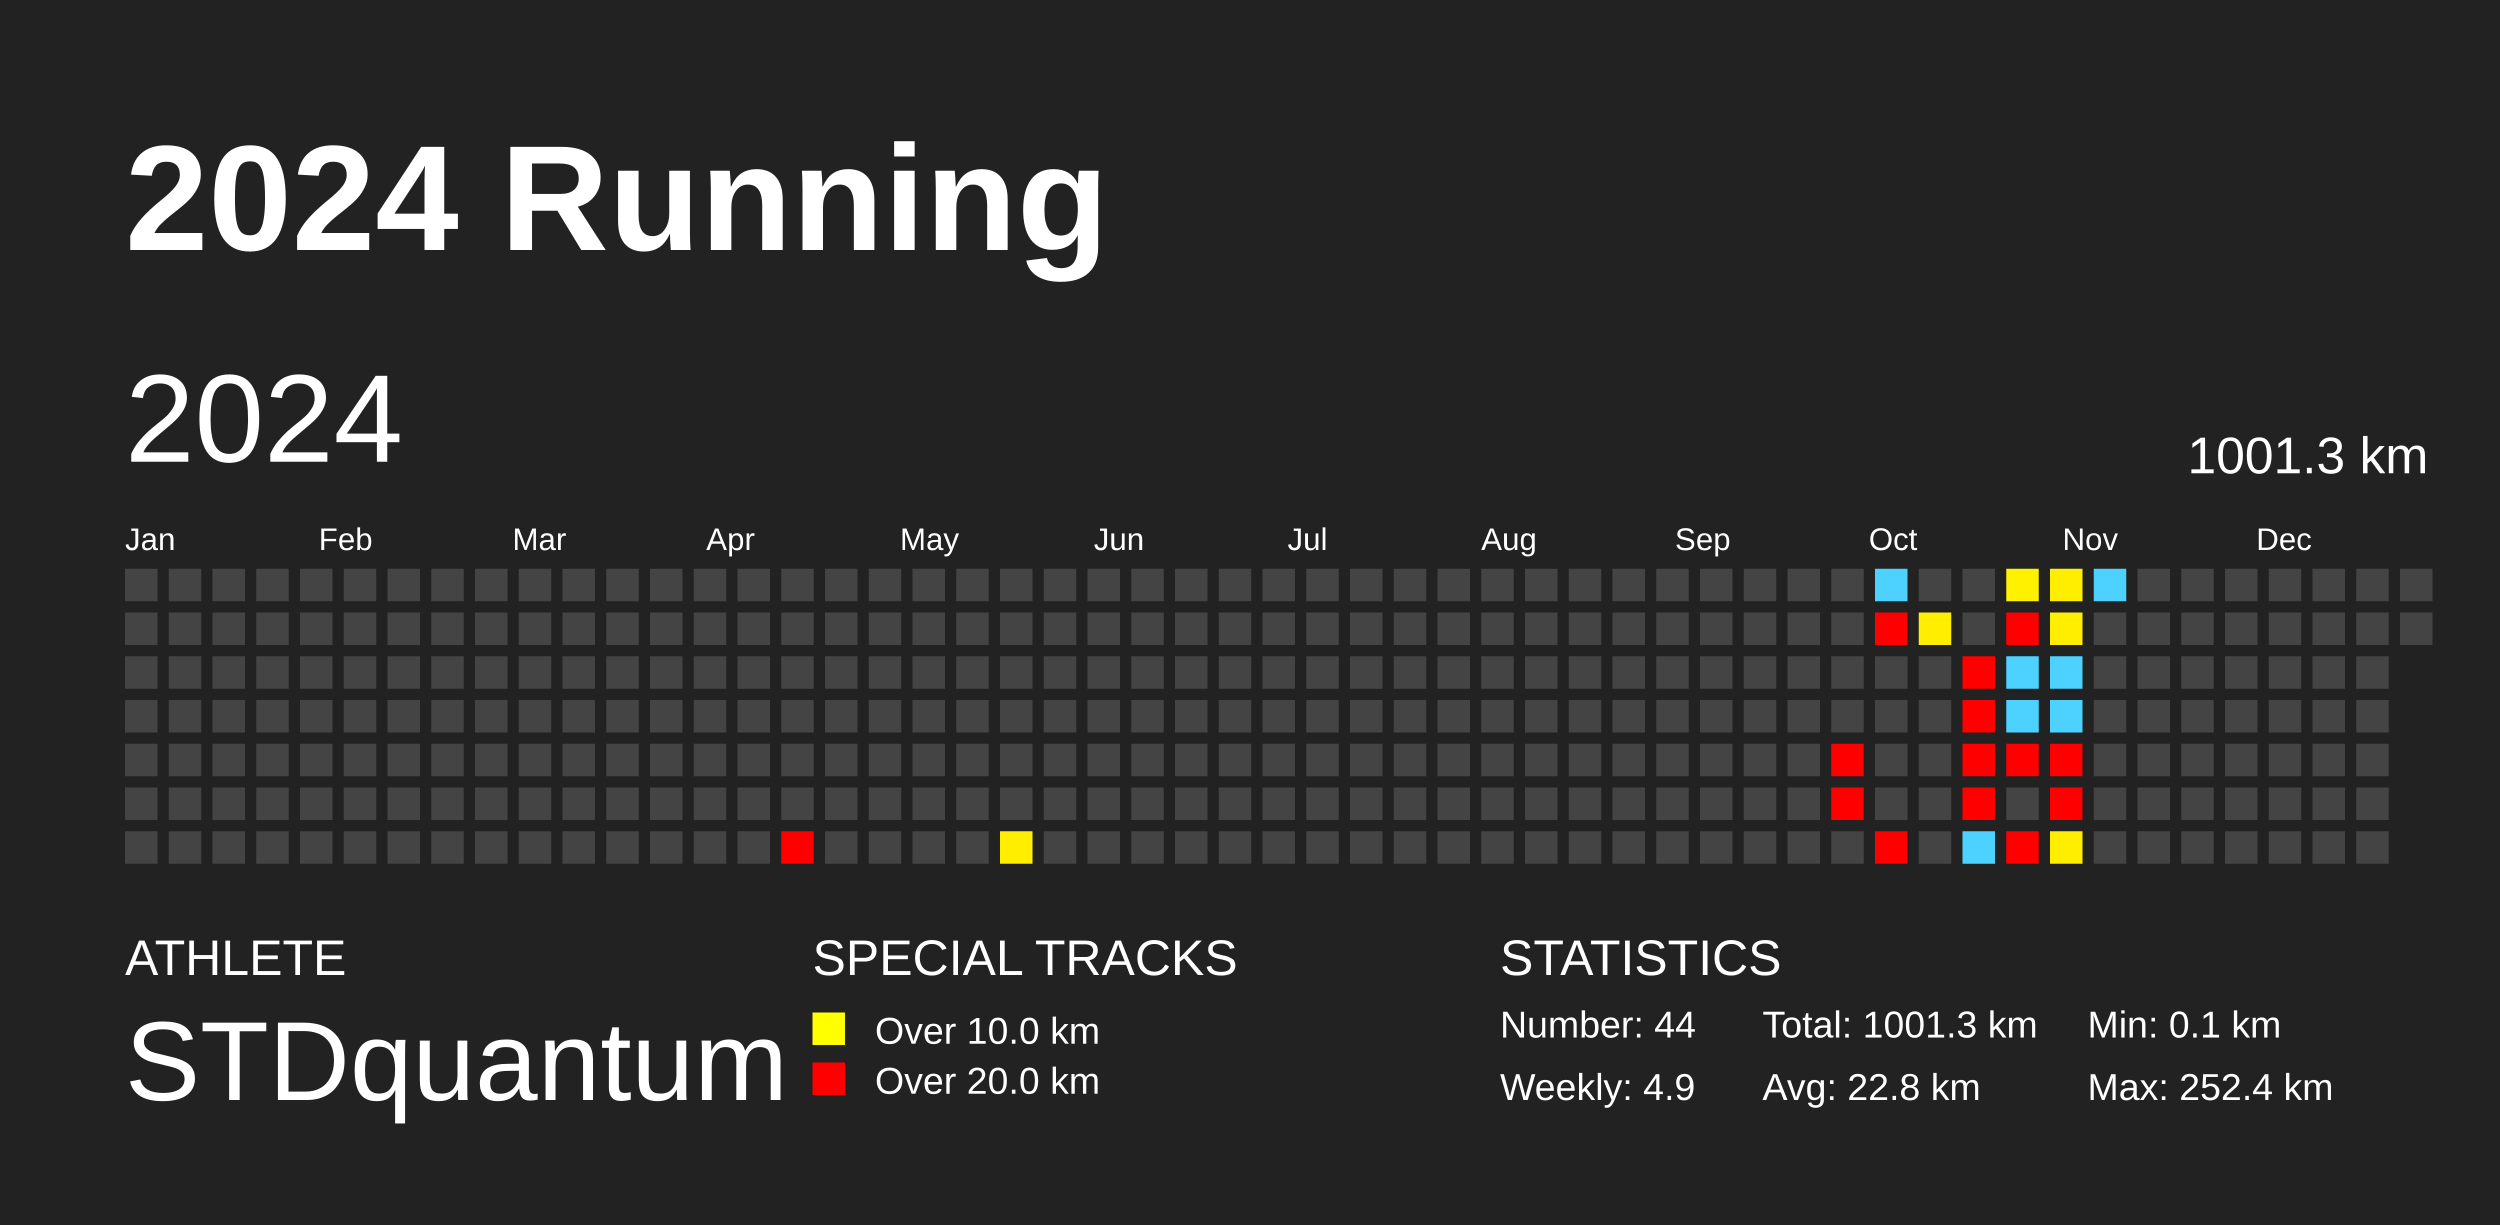
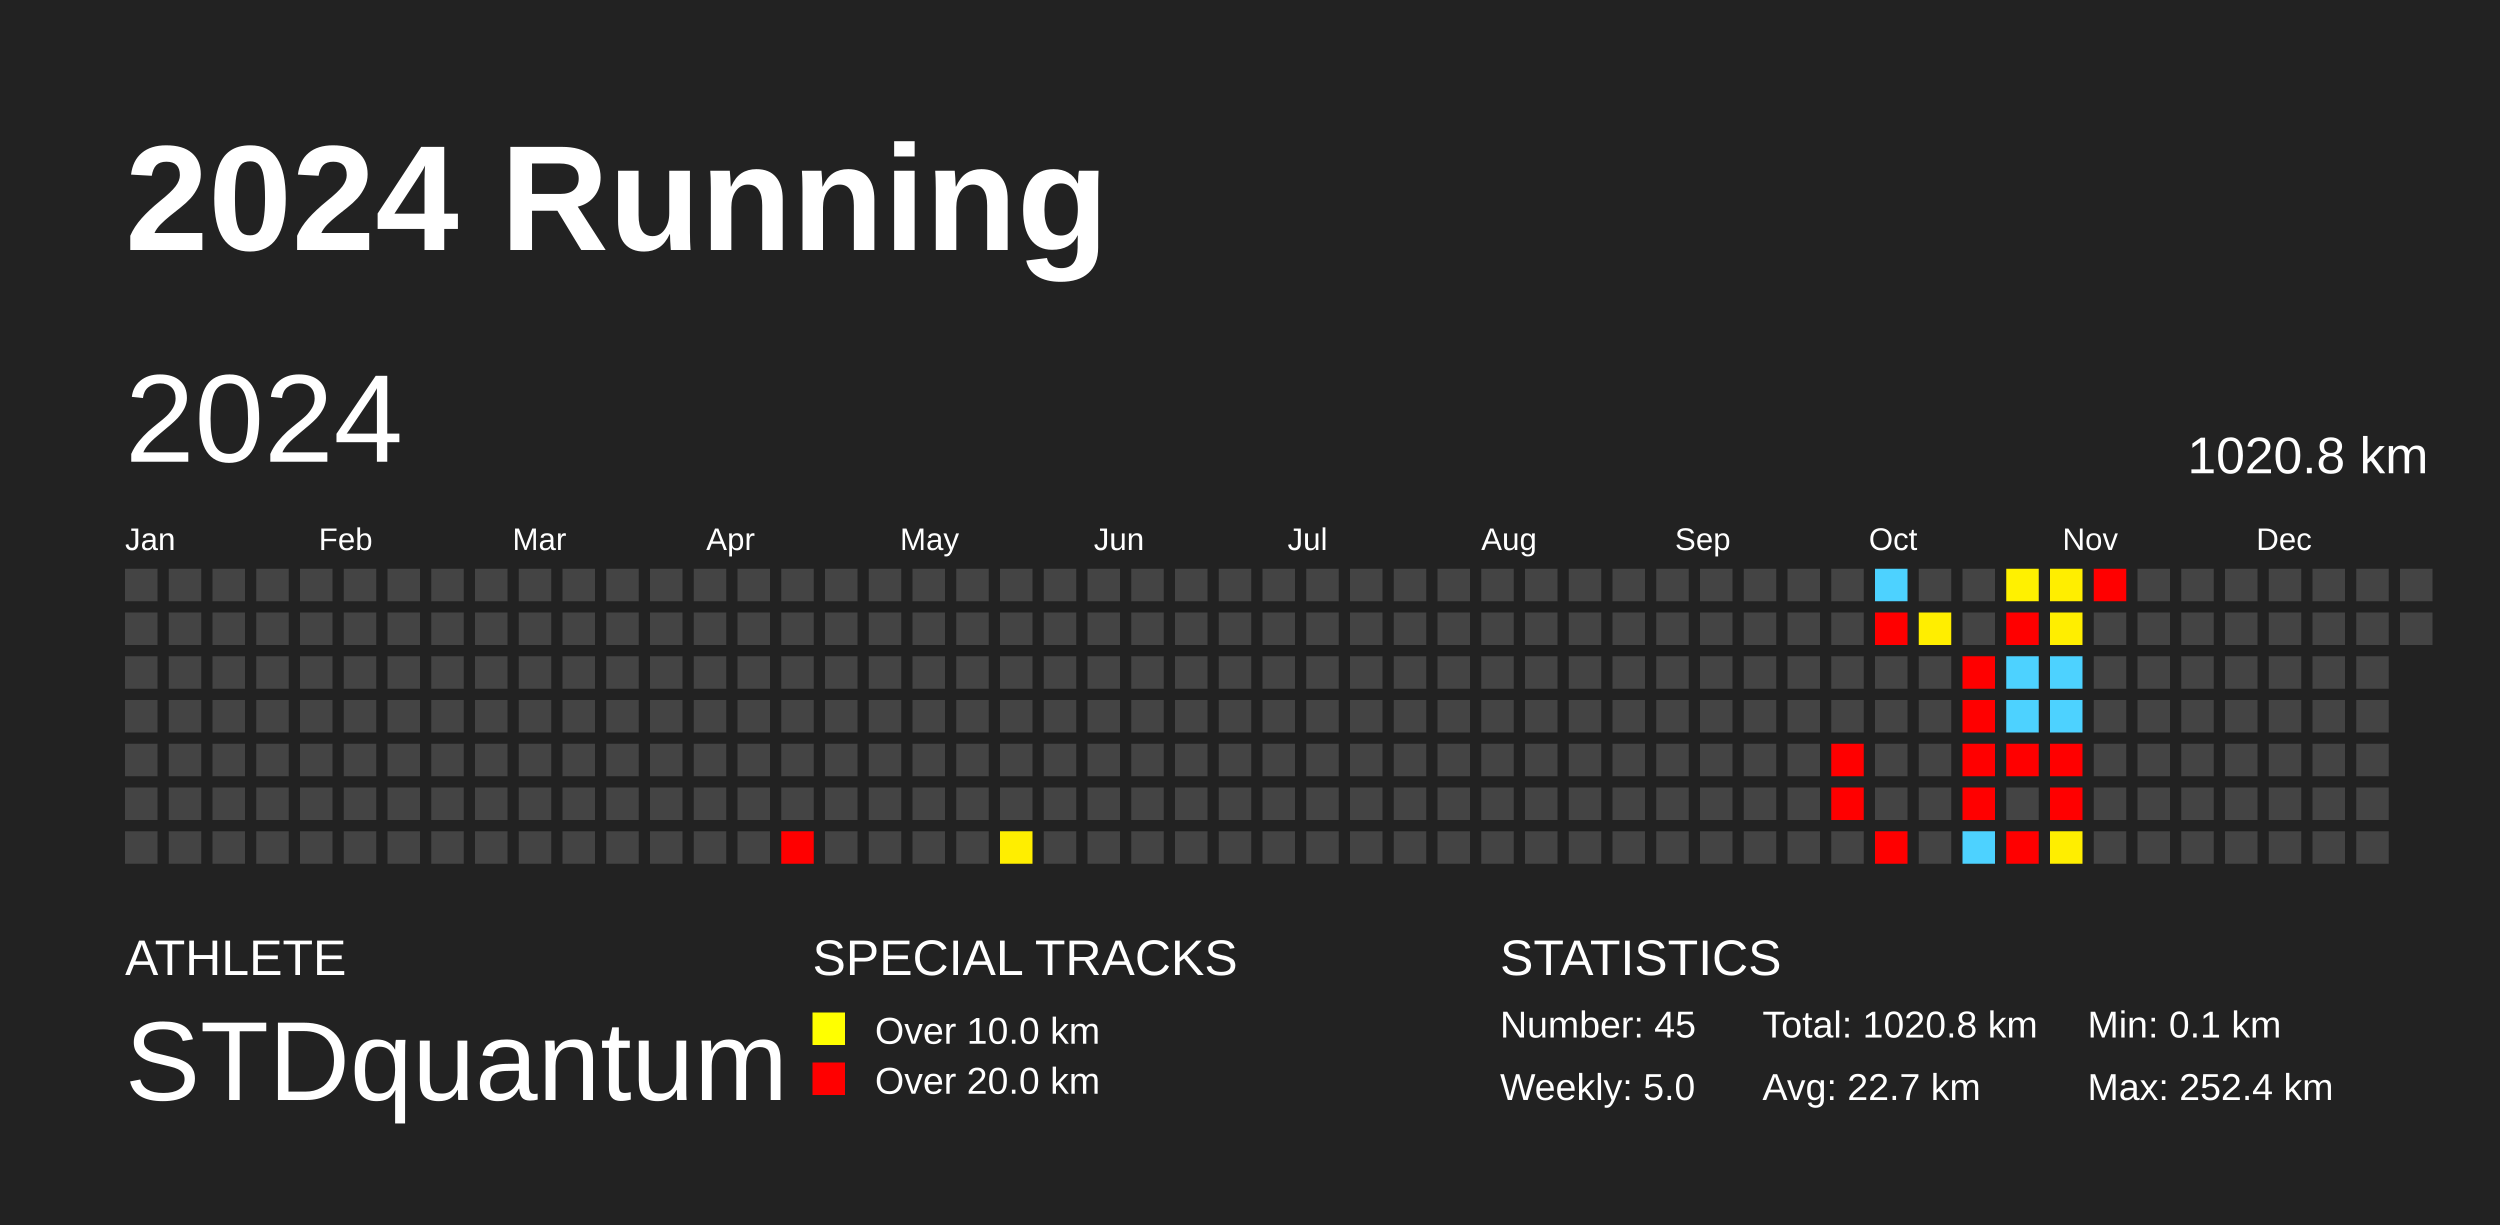
<svg xmlns="http://www.w3.org/2000/svg" baseProfile="full" height="98mm" version="1.1" viewBox="0,0,200,98" width="200mm">
  <defs />
  <rect fill="#222222" height="98" width="200" x="0" y="0" />
  <text fill="#FFFFFF" style="font-size:12px; font-family:Arial; font-weight:bold;" x="10" y="20">2024 Running</text>
  <text fill="#FFFFFF" style="font-size:4px; font-family:Arial" x="10" y="78">ATHLETE</text>
  <text fill="#FFFFFF" style="font-size:9px; font-family:Arial" x="10" y="88">STDquantum</text>
  <text fill="#FFFFFF" style="font-size:4px; font-family:Arial" x="65" y="78">SPECIAL TRACKS</text>
  <rect fill="yellow" height="2.6" width="2.6" x="65" y="81" />
  <text fill="#FFFFFF" style="font-size:3px; font-family:Arial" x="70" y="83.5">Over 10.0 km</text>
  <rect fill="red" height="2.6" width="2.6" x="65" y="85" />
  <text fill="#FFFFFF" style="font-size:3px; font-family:Arial" x="70" y="87.5">Over 20.0 km</text>
  <text fill="#FFFFFF" style="font-size:4px; font-family:Arial" x="120" y="78">STATISTICS</text>
-   <text fill="#FFFFFF" style="font-size:3px; font-family:Arial" x="120" y="83">Number: 44</text>
-   <text fill="#FFFFFF" style="font-size:3px; font-family:Arial" x="120" y="88">Weekly: 4.9</text>
-   <text fill="#FFFFFF" style="font-size:3px; font-family:Arial" x="141" y="83">Total: 1001.3 km</text>
-   <text fill="#FFFFFF" style="font-size:3px; font-family:Arial" x="141" y="88">Avg: 22.8 km</text>
+   <text fill="#FFFFFF" style="font-size:3px; font-family:Arial" x="120" y="83">Number: 45</text>
+   <text fill="#FFFFFF" style="font-size:3px; font-family:Arial" x="120" y="88">Weekly: 5.0</text>
+   <text fill="#FFFFFF" style="font-size:3px; font-family:Arial" x="141" y="83">Total: 1020.8 km</text>
+   <text fill="#FFFFFF" style="font-size:3px; font-family:Arial" x="141" y="88">Avg: 22.7 km</text>
  <text fill="#FFFFFF" style="font-size:3px; font-family:Arial" x="167" y="83">Min: 0.1 km</text>
  <text fill="#FFFFFF" style="font-size:3px; font-family:Arial" x="167" y="88">Max: 252.4 km</text>
  <text dominant-baseline="hanging" fill="#FFFFFF" style="font-size:10.0px; font-family:Arial;" x="10" y="30">2024</text>
-   <text dominant-baseline="hanging" fill="#FFFFFF" style="font-size:4.125px; font-family:Arial;" x="175" y="35">1001.3 km</text>
+   <text dominant-baseline="hanging" fill="#FFFFFF" style="font-size:4.125px; font-family:Arial;" x="175" y="35">1020.8 km</text>
  <text fill="#FFFFFF" style="font-size:2.5px; font-family:Arial" x="10.0" y="44">Jan</text>
  <text fill="#FFFFFF" style="font-size:2.5px; font-family:Arial" x="25.5" y="44">Feb</text>
  <text fill="#FFFFFF" style="font-size:2.5px; font-family:Arial" x="41.0" y="44">Mar</text>
  <text fill="#FFFFFF" style="font-size:2.5px; font-family:Arial" x="56.5" y="44">Apr</text>
  <text fill="#FFFFFF" style="font-size:2.5px; font-family:Arial" x="72.0" y="44">May</text>
  <text fill="#FFFFFF" style="font-size:2.5px; font-family:Arial" x="87.5" y="44">Jun</text>
  <text fill="#FFFFFF" style="font-size:2.5px; font-family:Arial" x="103.0" y="44">Jul</text>
  <text fill="#FFFFFF" style="font-size:2.5px; font-family:Arial" x="118.5" y="44">Aug</text>
  <text fill="#FFFFFF" style="font-size:2.5px; font-family:Arial" x="134.0" y="44">Sep</text>
  <text fill="#FFFFFF" style="font-size:2.5px; font-family:Arial" x="149.5" y="44">Oct</text>
  <text fill="#FFFFFF" style="font-size:2.5px; font-family:Arial" x="165.0" y="44">Nov</text>
  <text fill="#FFFFFF" style="font-size:2.5px; font-family:Arial" x="180.5" y="44">Dec</text>
  <rect fill="#444444" height="2.6" width="2.6" x="10.0" y="45.5" />
  <rect fill="#444444" height="2.6" width="2.6" x="10.0" y="49.0" />
  <rect fill="#444444" height="2.6" width="2.6" x="10.0" y="52.5" />
  <rect fill="#444444" height="2.6" width="2.6" x="10.0" y="56.0" />
  <rect fill="#444444" height="2.6" width="2.6" x="10.0" y="59.5" />
  <rect fill="#444444" height="2.6" width="2.6" x="10.0" y="63.0" />
  <rect fill="#444444" height="2.6" width="2.6" x="10.0" y="66.5" />
  <rect fill="#444444" height="2.6" width="2.6" x="13.5" y="45.5" />
  <rect fill="#444444" height="2.6" width="2.6" x="13.5" y="49.0" />
  <rect fill="#444444" height="2.6" width="2.6" x="13.5" y="52.5" />
  <rect fill="#444444" height="2.6" width="2.6" x="13.5" y="56.0" />
  <rect fill="#444444" height="2.6" width="2.6" x="13.5" y="59.5" />
  <rect fill="#444444" height="2.6" width="2.6" x="13.5" y="63.0" />
  <rect fill="#444444" height="2.6" width="2.6" x="13.5" y="66.5" />
  <rect fill="#444444" height="2.6" width="2.6" x="17.0" y="45.5" />
  <rect fill="#444444" height="2.6" width="2.6" x="17.0" y="49.0" />
  <rect fill="#444444" height="2.6" width="2.6" x="17.0" y="52.5" />
  <rect fill="#444444" height="2.6" width="2.6" x="17.0" y="56.0" />
  <rect fill="#444444" height="2.6" width="2.6" x="17.0" y="59.5" />
  <rect fill="#444444" height="2.6" width="2.6" x="17.0" y="63.0" />
  <rect fill="#444444" height="2.6" width="2.6" x="17.0" y="66.5" />
  <rect fill="#444444" height="2.6" width="2.6" x="20.5" y="45.5" />
  <rect fill="#444444" height="2.6" width="2.6" x="20.5" y="49.0" />
  <rect fill="#444444" height="2.6" width="2.6" x="20.5" y="52.5" />
  <rect fill="#444444" height="2.6" width="2.6" x="20.5" y="56.0" />
  <rect fill="#444444" height="2.6" width="2.6" x="20.5" y="59.5" />
  <rect fill="#444444" height="2.6" width="2.6" x="20.5" y="63.0" />
  <rect fill="#444444" height="2.6" width="2.6" x="20.5" y="66.5" />
  <rect fill="#444444" height="2.6" width="2.6" x="24.0" y="45.5" />
  <rect fill="#444444" height="2.6" width="2.6" x="24.0" y="49.0" />
  <rect fill="#444444" height="2.6" width="2.6" x="24.0" y="52.5" />
  <rect fill="#444444" height="2.6" width="2.6" x="24.0" y="56.0" />
  <rect fill="#444444" height="2.6" width="2.6" x="24.0" y="59.5" />
  <rect fill="#444444" height="2.6" width="2.6" x="24.0" y="63.0" />
  <rect fill="#444444" height="2.6" width="2.6" x="24.0" y="66.5" />
  <rect fill="#444444" height="2.6" width="2.6" x="27.5" y="45.5" />
  <rect fill="#444444" height="2.6" width="2.6" x="27.5" y="49.0" />
  <rect fill="#444444" height="2.6" width="2.6" x="27.5" y="52.5" />
  <rect fill="#444444" height="2.6" width="2.6" x="27.5" y="56.0" />
  <rect fill="#444444" height="2.6" width="2.6" x="27.5" y="59.5" />
  <rect fill="#444444" height="2.6" width="2.6" x="27.5" y="63.0" />
  <rect fill="#444444" height="2.6" width="2.6" x="27.5" y="66.5" />
  <rect fill="#444444" height="2.6" width="2.6" x="31.0" y="45.5" />
  <rect fill="#444444" height="2.6" width="2.6" x="31.0" y="49.0" />
  <rect fill="#444444" height="2.6" width="2.6" x="31.0" y="52.5" />
  <rect fill="#444444" height="2.6" width="2.6" x="31.0" y="56.0" />
  <rect fill="#444444" height="2.6" width="2.6" x="31.0" y="59.5" />
  <rect fill="#444444" height="2.6" width="2.6" x="31.0" y="63.0" />
  <rect fill="#444444" height="2.6" width="2.6" x="31.0" y="66.5" />
  <rect fill="#444444" height="2.6" width="2.6" x="34.5" y="45.5" />
  <rect fill="#444444" height="2.6" width="2.6" x="34.5" y="49.0" />
  <rect fill="#444444" height="2.6" width="2.6" x="34.5" y="52.5" />
  <rect fill="#444444" height="2.6" width="2.6" x="34.5" y="56.0" />
  <rect fill="#444444" height="2.6" width="2.6" x="34.5" y="59.5" />
  <rect fill="#444444" height="2.6" width="2.6" x="34.5" y="63.0" />
  <rect fill="#444444" height="2.6" width="2.6" x="34.5" y="66.5" />
  <rect fill="#444444" height="2.6" width="2.6" x="38.0" y="45.5" />
  <rect fill="#444444" height="2.6" width="2.6" x="38.0" y="49.0" />
  <rect fill="#444444" height="2.6" width="2.6" x="38.0" y="52.5" />
  <rect fill="#444444" height="2.6" width="2.6" x="38.0" y="56.0" />
  <rect fill="#444444" height="2.6" width="2.6" x="38.0" y="59.5" />
  <rect fill="#444444" height="2.6" width="2.6" x="38.0" y="63.0" />
  <rect fill="#444444" height="2.6" width="2.6" x="38.0" y="66.5" />
  <rect fill="#444444" height="2.6" width="2.6" x="41.5" y="45.5" />
  <rect fill="#444444" height="2.6" width="2.6" x="41.5" y="49.0" />
  <rect fill="#444444" height="2.6" width="2.6" x="41.5" y="52.5" />
  <rect fill="#444444" height="2.6" width="2.6" x="41.5" y="56.0" />
  <rect fill="#444444" height="2.6" width="2.6" x="41.5" y="59.5" />
  <rect fill="#444444" height="2.6" width="2.6" x="41.5" y="63.0" />
  <rect fill="#444444" height="2.6" width="2.6" x="41.5" y="66.5" />
  <rect fill="#444444" height="2.6" width="2.6" x="45.0" y="45.5" />
  <rect fill="#444444" height="2.6" width="2.6" x="45.0" y="49.0" />
  <rect fill="#444444" height="2.6" width="2.6" x="45.0" y="52.5" />
  <rect fill="#444444" height="2.6" width="2.6" x="45.0" y="56.0" />
  <rect fill="#444444" height="2.6" width="2.6" x="45.0" y="59.5" />
  <rect fill="#444444" height="2.6" width="2.6" x="45.0" y="63.0" />
  <rect fill="#444444" height="2.6" width="2.6" x="45.0" y="66.5" />
  <rect fill="#444444" height="2.6" width="2.6" x="48.5" y="45.5" />
  <rect fill="#444444" height="2.6" width="2.6" x="48.5" y="49.0" />
  <rect fill="#444444" height="2.6" width="2.6" x="48.5" y="52.5" />
  <rect fill="#444444" height="2.6" width="2.6" x="48.5" y="56.0" />
  <rect fill="#444444" height="2.6" width="2.6" x="48.5" y="59.5" />
  <rect fill="#444444" height="2.6" width="2.6" x="48.5" y="63.0" />
  <rect fill="#444444" height="2.6" width="2.6" x="48.5" y="66.5" />
  <rect fill="#444444" height="2.6" width="2.6" x="52.0" y="45.5" />
  <rect fill="#444444" height="2.6" width="2.6" x="52.0" y="49.0" />
  <rect fill="#444444" height="2.6" width="2.6" x="52.0" y="52.5" />
  <rect fill="#444444" height="2.6" width="2.6" x="52.0" y="56.0" />
  <rect fill="#444444" height="2.6" width="2.6" x="52.0" y="59.5" />
  <rect fill="#444444" height="2.6" width="2.6" x="52.0" y="63.0" />
  <rect fill="#444444" height="2.6" width="2.6" x="52.0" y="66.5" />
  <rect fill="#444444" height="2.6" width="2.6" x="55.5" y="45.5" />
  <rect fill="#444444" height="2.6" width="2.6" x="55.5" y="49.0" />
  <rect fill="#444444" height="2.6" width="2.6" x="55.5" y="52.5" />
  <rect fill="#444444" height="2.6" width="2.6" x="55.5" y="56.0" />
  <rect fill="#444444" height="2.6" width="2.6" x="55.5" y="59.5" />
  <rect fill="#444444" height="2.6" width="2.6" x="55.5" y="63.0" />
  <rect fill="#444444" height="2.6" width="2.6" x="55.5" y="66.5" />
  <rect fill="#444444" height="2.6" width="2.6" x="59.0" y="45.5" />
  <rect fill="#444444" height="2.6" width="2.6" x="59.0" y="49.0" />
  <rect fill="#444444" height="2.6" width="2.6" x="59.0" y="52.5" />
  <rect fill="#444444" height="2.6" width="2.6" x="59.0" y="56.0" />
  <rect fill="#444444" height="2.6" width="2.6" x="59.0" y="59.5" />
  <rect fill="#444444" height="2.6" width="2.6" x="59.0" y="63.0" />
  <rect fill="#444444" height="2.6" width="2.6" x="59.0" y="66.5" />
  <rect fill="#444444" height="2.6" width="2.6" x="62.5" y="45.5" />
  <rect fill="#444444" height="2.6" width="2.6" x="62.5" y="49.0" />
  <rect fill="#444444" height="2.6" width="2.6" x="62.5" y="52.5" />
  <rect fill="#444444" height="2.6" width="2.6" x="62.5" y="56.0" />
  <rect fill="#444444" height="2.6" width="2.6" x="62.5" y="59.5" />
  <rect fill="#444444" height="2.6" width="2.6" x="62.5" y="63.0" />
  <rect fill="red" height="2.6" width="2.6" x="62.5" y="66.5" />
  <rect fill="#444444" height="2.6" width="2.6" x="66.0" y="45.5" />
  <rect fill="#444444" height="2.6" width="2.6" x="66.0" y="49.0" />
  <rect fill="#444444" height="2.6" width="2.6" x="66.0" y="52.5" />
  <rect fill="#444444" height="2.6" width="2.6" x="66.0" y="56.0" />
  <rect fill="#444444" height="2.6" width="2.6" x="66.0" y="59.5" />
  <rect fill="#444444" height="2.6" width="2.6" x="66.0" y="63.0" />
  <rect fill="#444444" height="2.6" width="2.6" x="66.0" y="66.5" />
  <rect fill="#444444" height="2.6" width="2.6" x="69.5" y="45.5" />
  <rect fill="#444444" height="2.6" width="2.6" x="69.5" y="49.0" />
  <rect fill="#444444" height="2.6" width="2.6" x="69.5" y="52.5" />
  <rect fill="#444444" height="2.6" width="2.6" x="69.5" y="56.0" />
  <rect fill="#444444" height="2.6" width="2.6" x="69.5" y="59.5" />
  <rect fill="#444444" height="2.6" width="2.6" x="69.5" y="63.0" />
  <rect fill="#444444" height="2.6" width="2.6" x="69.5" y="66.5" />
  <rect fill="#444444" height="2.6" width="2.6" x="73.0" y="45.5" />
  <rect fill="#444444" height="2.6" width="2.6" x="73.0" y="49.0" />
  <rect fill="#444444" height="2.6" width="2.6" x="73.0" y="52.5" />
  <rect fill="#444444" height="2.6" width="2.6" x="73.0" y="56.0" />
  <rect fill="#444444" height="2.6" width="2.6" x="73.0" y="59.5" />
  <rect fill="#444444" height="2.6" width="2.6" x="73.0" y="63.0" />
  <rect fill="#444444" height="2.6" width="2.6" x="73.0" y="66.5" />
  <rect fill="#444444" height="2.6" width="2.6" x="76.5" y="45.5" />
  <rect fill="#444444" height="2.6" width="2.6" x="76.5" y="49.0" />
  <rect fill="#444444" height="2.6" width="2.6" x="76.5" y="52.5" />
  <rect fill="#444444" height="2.6" width="2.6" x="76.5" y="56.0" />
  <rect fill="#444444" height="2.6" width="2.6" x="76.5" y="59.5" />
  <rect fill="#444444" height="2.6" width="2.6" x="76.5" y="63.0" />
  <rect fill="#444444" height="2.6" width="2.6" x="76.5" y="66.5" />
  <rect fill="#444444" height="2.6" width="2.6" x="80.0" y="45.5" />
  <rect fill="#444444" height="2.6" width="2.6" x="80.0" y="49.0" />
  <rect fill="#444444" height="2.6" width="2.6" x="80.0" y="52.5" />
  <rect fill="#444444" height="2.6" width="2.6" x="80.0" y="56.0" />
  <rect fill="#444444" height="2.6" width="2.6" x="80.0" y="59.5" />
  <rect fill="#444444" height="2.6" width="2.6" x="80.0" y="63.0" />
  <rect fill="#ffee00" height="2.6" width="2.6" x="80.0" y="66.5" />
  <rect fill="#444444" height="2.6" width="2.6" x="83.5" y="45.5" />
  <rect fill="#444444" height="2.6" width="2.6" x="83.5" y="49.0" />
  <rect fill="#444444" height="2.6" width="2.6" x="83.5" y="52.5" />
  <rect fill="#444444" height="2.6" width="2.6" x="83.5" y="56.0" />
  <rect fill="#444444" height="2.6" width="2.6" x="83.5" y="59.5" />
  <rect fill="#444444" height="2.6" width="2.6" x="83.5" y="63.0" />
  <rect fill="#444444" height="2.6" width="2.6" x="83.5" y="66.5" />
  <rect fill="#444444" height="2.6" width="2.6" x="87.0" y="45.5" />
  <rect fill="#444444" height="2.6" width="2.6" x="87.0" y="49.0" />
  <rect fill="#444444" height="2.6" width="2.6" x="87.0" y="52.5" />
  <rect fill="#444444" height="2.6" width="2.6" x="87.0" y="56.0" />
  <rect fill="#444444" height="2.6" width="2.6" x="87.0" y="59.5" />
  <rect fill="#444444" height="2.6" width="2.6" x="87.0" y="63.0" />
  <rect fill="#444444" height="2.6" width="2.6" x="87.0" y="66.5" />
  <rect fill="#444444" height="2.6" width="2.6" x="90.5" y="45.5" />
  <rect fill="#444444" height="2.6" width="2.6" x="90.5" y="49.0" />
  <rect fill="#444444" height="2.6" width="2.6" x="90.5" y="52.5" />
  <rect fill="#444444" height="2.6" width="2.6" x="90.5" y="56.0" />
  <rect fill="#444444" height="2.6" width="2.6" x="90.5" y="59.5" />
  <rect fill="#444444" height="2.6" width="2.6" x="90.5" y="63.0" />
  <rect fill="#444444" height="2.6" width="2.6" x="90.5" y="66.5" />
  <rect fill="#444444" height="2.6" width="2.6" x="94.0" y="45.5" />
  <rect fill="#444444" height="2.6" width="2.6" x="94.0" y="49.0" />
  <rect fill="#444444" height="2.6" width="2.6" x="94.0" y="52.5" />
  <rect fill="#444444" height="2.6" width="2.6" x="94.0" y="56.0" />
  <rect fill="#444444" height="2.6" width="2.6" x="94.0" y="59.5" />
  <rect fill="#444444" height="2.6" width="2.6" x="94.0" y="63.0" />
  <rect fill="#444444" height="2.6" width="2.6" x="94.0" y="66.5" />
  <rect fill="#444444" height="2.6" width="2.6" x="97.5" y="45.5" />
  <rect fill="#444444" height="2.6" width="2.6" x="97.5" y="49.0" />
  <rect fill="#444444" height="2.6" width="2.6" x="97.5" y="52.5" />
  <rect fill="#444444" height="2.6" width="2.6" x="97.5" y="56.0" />
  <rect fill="#444444" height="2.6" width="2.6" x="97.5" y="59.5" />
  <rect fill="#444444" height="2.6" width="2.6" x="97.5" y="63.0" />
  <rect fill="#444444" height="2.6" width="2.6" x="97.5" y="66.5" />
  <rect fill="#444444" height="2.6" width="2.6" x="101.0" y="45.5" />
  <rect fill="#444444" height="2.6" width="2.6" x="101.0" y="49.0" />
  <rect fill="#444444" height="2.6" width="2.6" x="101.0" y="52.5" />
  <rect fill="#444444" height="2.6" width="2.6" x="101.0" y="56.0" />
  <rect fill="#444444" height="2.6" width="2.6" x="101.0" y="59.5" />
  <rect fill="#444444" height="2.6" width="2.6" x="101.0" y="63.0" />
  <rect fill="#444444" height="2.6" width="2.6" x="101.0" y="66.5" />
  <rect fill="#444444" height="2.6" width="2.6" x="104.5" y="45.5" />
  <rect fill="#444444" height="2.6" width="2.6" x="104.5" y="49.0" />
  <rect fill="#444444" height="2.6" width="2.6" x="104.5" y="52.5" />
  <rect fill="#444444" height="2.6" width="2.6" x="104.5" y="56.0" />
  <rect fill="#444444" height="2.6" width="2.6" x="104.5" y="59.5" />
  <rect fill="#444444" height="2.6" width="2.6" x="104.5" y="63.0" />
  <rect fill="#444444" height="2.6" width="2.6" x="104.5" y="66.5" />
  <rect fill="#444444" height="2.6" width="2.6" x="108.0" y="45.5" />
  <rect fill="#444444" height="2.6" width="2.6" x="108.0" y="49.0" />
  <rect fill="#444444" height="2.6" width="2.6" x="108.0" y="52.5" />
  <rect fill="#444444" height="2.6" width="2.6" x="108.0" y="56.0" />
  <rect fill="#444444" height="2.6" width="2.6" x="108.0" y="59.5" />
  <rect fill="#444444" height="2.6" width="2.6" x="108.0" y="63.0" />
  <rect fill="#444444" height="2.6" width="2.6" x="108.0" y="66.5" />
  <rect fill="#444444" height="2.6" width="2.6" x="111.5" y="45.5" />
  <rect fill="#444444" height="2.6" width="2.6" x="111.5" y="49.0" />
  <rect fill="#444444" height="2.6" width="2.6" x="111.5" y="52.5" />
  <rect fill="#444444" height="2.6" width="2.6" x="111.5" y="56.0" />
  <rect fill="#444444" height="2.6" width="2.6" x="111.5" y="59.5" />
  <rect fill="#444444" height="2.6" width="2.6" x="111.5" y="63.0" />
  <rect fill="#444444" height="2.6" width="2.6" x="111.5" y="66.5" />
  <rect fill="#444444" height="2.6" width="2.6" x="115.0" y="45.5" />
  <rect fill="#444444" height="2.6" width="2.6" x="115.0" y="49.0" />
  <rect fill="#444444" height="2.6" width="2.6" x="115.0" y="52.5" />
  <rect fill="#444444" height="2.6" width="2.6" x="115.0" y="56.0" />
  <rect fill="#444444" height="2.6" width="2.6" x="115.0" y="59.5" />
  <rect fill="#444444" height="2.6" width="2.6" x="115.0" y="63.0" />
  <rect fill="#444444" height="2.6" width="2.6" x="115.0" y="66.5" />
  <rect fill="#444444" height="2.6" width="2.6" x="118.5" y="45.5" />
  <rect fill="#444444" height="2.6" width="2.6" x="118.5" y="49.0" />
  <rect fill="#444444" height="2.6" width="2.6" x="118.5" y="52.5" />
  <rect fill="#444444" height="2.6" width="2.6" x="118.5" y="56.0" />
  <rect fill="#444444" height="2.6" width="2.6" x="118.5" y="59.5" />
  <rect fill="#444444" height="2.6" width="2.6" x="118.5" y="63.0" />
  <rect fill="#444444" height="2.6" width="2.6" x="118.5" y="66.5" />
  <rect fill="#444444" height="2.6" width="2.6" x="122.0" y="45.5" />
  <rect fill="#444444" height="2.6" width="2.6" x="122.0" y="49.0" />
  <rect fill="#444444" height="2.6" width="2.6" x="122.0" y="52.5" />
  <rect fill="#444444" height="2.6" width="2.6" x="122.0" y="56.0" />
  <rect fill="#444444" height="2.6" width="2.6" x="122.0" y="59.5" />
  <rect fill="#444444" height="2.6" width="2.6" x="122.0" y="63.0" />
  <rect fill="#444444" height="2.6" width="2.6" x="122.0" y="66.5" />
  <rect fill="#444444" height="2.6" width="2.6" x="125.5" y="45.5" />
  <rect fill="#444444" height="2.6" width="2.6" x="125.5" y="49.0" />
  <rect fill="#444444" height="2.6" width="2.6" x="125.5" y="52.5" />
  <rect fill="#444444" height="2.6" width="2.6" x="125.5" y="56.0" />
  <rect fill="#444444" height="2.6" width="2.6" x="125.5" y="59.5" />
  <rect fill="#444444" height="2.6" width="2.6" x="125.5" y="63.0" />
  <rect fill="#444444" height="2.6" width="2.6" x="125.5" y="66.5" />
  <rect fill="#444444" height="2.6" width="2.6" x="129.0" y="45.5" />
  <rect fill="#444444" height="2.6" width="2.6" x="129.0" y="49.0" />
  <rect fill="#444444" height="2.6" width="2.6" x="129.0" y="52.5" />
  <rect fill="#444444" height="2.6" width="2.6" x="129.0" y="56.0" />
  <rect fill="#444444" height="2.6" width="2.6" x="129.0" y="59.5" />
  <rect fill="#444444" height="2.6" width="2.6" x="129.0" y="63.0" />
  <rect fill="#444444" height="2.6" width="2.6" x="129.0" y="66.5" />
  <rect fill="#444444" height="2.6" width="2.6" x="132.5" y="45.5" />
  <rect fill="#444444" height="2.6" width="2.6" x="132.5" y="49.0" />
  <rect fill="#444444" height="2.6" width="2.6" x="132.5" y="52.5" />
  <rect fill="#444444" height="2.6" width="2.6" x="132.5" y="56.0" />
  <rect fill="#444444" height="2.6" width="2.6" x="132.5" y="59.5" />
  <rect fill="#444444" height="2.6" width="2.6" x="132.5" y="63.0" />
  <rect fill="#444444" height="2.6" width="2.6" x="132.5" y="66.5" />
  <rect fill="#444444" height="2.6" width="2.6" x="136.0" y="45.5" />
  <rect fill="#444444" height="2.6" width="2.6" x="136.0" y="49.0" />
  <rect fill="#444444" height="2.6" width="2.6" x="136.0" y="52.5" />
  <rect fill="#444444" height="2.6" width="2.6" x="136.0" y="56.0" />
  <rect fill="#444444" height="2.6" width="2.6" x="136.0" y="59.5" />
  <rect fill="#444444" height="2.6" width="2.6" x="136.0" y="63.0" />
  <rect fill="#444444" height="2.6" width="2.6" x="136.0" y="66.5" />
  <rect fill="#444444" height="2.6" width="2.6" x="139.5" y="45.5" />
  <rect fill="#444444" height="2.6" width="2.6" x="139.5" y="49.0" />
  <rect fill="#444444" height="2.6" width="2.6" x="139.5" y="52.5" />
  <rect fill="#444444" height="2.6" width="2.6" x="139.5" y="56.0" />
  <rect fill="#444444" height="2.6" width="2.6" x="139.5" y="59.5" />
  <rect fill="#444444" height="2.6" width="2.6" x="139.5" y="63.0" />
  <rect fill="#444444" height="2.6" width="2.6" x="139.5" y="66.5" />
  <rect fill="#444444" height="2.6" width="2.6" x="143.0" y="45.5" />
  <rect fill="#444444" height="2.6" width="2.6" x="143.0" y="49.0" />
  <rect fill="#444444" height="2.6" width="2.6" x="143.0" y="52.5" />
  <rect fill="#444444" height="2.6" width="2.6" x="143.0" y="56.0" />
  <rect fill="#444444" height="2.6" width="2.6" x="143.0" y="59.5" />
  <rect fill="#444444" height="2.6" width="2.6" x="143.0" y="63.0" />
  <rect fill="#444444" height="2.6" width="2.6" x="143.0" y="66.5" />
  <rect fill="#444444" height="2.6" width="2.6" x="146.5" y="45.5" />
  <rect fill="#444444" height="2.6" width="2.6" x="146.5" y="49.0" />
  <rect fill="#444444" height="2.6" width="2.6" x="146.5" y="52.5" />
  <rect fill="#444444" height="2.6" width="2.6" x="146.5" y="56.0" />
  <rect fill="red" height="2.6" width="2.6" x="146.5" y="59.5" />
  <rect fill="red" height="2.6" width="2.6" x="146.5" y="63.0" />
  <rect fill="#444444" height="2.6" width="2.6" x="146.5" y="66.5" />
  <rect fill="#4dd2ff" height="2.6" width="2.6" x="150.0" y="45.5" />
  <rect fill="red" height="2.6" width="2.6" x="150.0" y="49.0" />
  <rect fill="#444444" height="2.6" width="2.6" x="150.0" y="52.5" />
  <rect fill="#444444" height="2.6" width="2.6" x="150.0" y="56.0" />
  <rect fill="#444444" height="2.6" width="2.6" x="150.0" y="59.5" />
  <rect fill="#444444" height="2.6" width="2.6" x="150.0" y="63.0" />
  <rect fill="red" height="2.6" width="2.6" x="150.0" y="66.5" />
  <rect fill="#444444" height="2.6" width="2.6" x="153.5" y="45.5" />
  <rect fill="#ffee00" height="2.6" width="2.6" x="153.5" y="49.0" />
  <rect fill="#444444" height="2.6" width="2.6" x="153.5" y="52.5" />
  <rect fill="#444444" height="2.6" width="2.6" x="153.5" y="56.0" />
  <rect fill="#444444" height="2.6" width="2.6" x="153.5" y="59.5" />
  <rect fill="#444444" height="2.6" width="2.6" x="153.5" y="63.0" />
  <rect fill="#444444" height="2.6" width="2.6" x="153.5" y="66.5" />
  <rect fill="#444444" height="2.6" width="2.6" x="157.0" y="45.5" />
  <rect fill="#444444" height="2.6" width="2.6" x="157.0" y="49.0" />
  <rect fill="red" height="2.6" width="2.6" x="157.0" y="52.5" />
  <rect fill="red" height="2.6" width="2.6" x="157.0" y="56.0" />
  <rect fill="red" height="2.6" width="2.6" x="157.0" y="59.5" />
  <rect fill="red" height="2.6" width="2.6" x="157.0" y="63.0" />
  <rect fill="#4dd2ff" height="2.6" width="2.6" x="157.0" y="66.5" />
  <rect fill="#fff100" height="2.6" width="2.6" x="160.5" y="45.5" />
  <rect fill="red" height="2.6" width="2.6" x="160.5" y="49.0" />
  <rect fill="#4dd2ff" height="2.6" width="2.6" x="160.5" y="52.5" />
  <rect fill="#4dd2ff" height="2.6" width="2.6" x="160.5" y="56.0" />
  <rect fill="red" height="2.6" width="2.6" x="160.5" y="59.5" />
  <rect fill="#444444" height="2.6" width="2.6" x="160.5" y="63.0" />
  <rect fill="red" height="2.6" width="2.6" x="160.5" y="66.5" />
  <rect fill="#ffee00" height="2.6" width="2.6" x="164.0" y="45.5" />
  <rect fill="#ffee00" height="2.6" width="2.6" x="164.0" y="49.0" />
  <rect fill="#4dd2ff" height="2.6" width="2.6" x="164.0" y="52.5" />
  <rect fill="#4dd2ff" height="2.6" width="2.6" x="164.0" y="56.0" />
  <rect fill="red" height="2.6" width="2.6" x="164.0" y="59.5" />
  <rect fill="red" height="2.6" width="2.6" x="164.0" y="63.0" />
  <rect fill="#ffee00" height="2.6" width="2.6" x="164.0" y="66.5" />
-   <rect fill="#4dd2ff" height="2.6" width="2.6" x="167.5" y="45.5" />
+   <rect fill="red" height="2.6" width="2.6" x="167.5" y="45.5" />
  <rect fill="#444444" height="2.6" width="2.6" x="167.5" y="49.0" />
  <rect fill="#444444" height="2.6" width="2.6" x="167.5" y="52.5" />
  <rect fill="#444444" height="2.6" width="2.6" x="167.5" y="56.0" />
  <rect fill="#444444" height="2.6" width="2.6" x="167.5" y="59.5" />
  <rect fill="#444444" height="2.6" width="2.6" x="167.5" y="63.0" />
  <rect fill="#444444" height="2.6" width="2.6" x="167.5" y="66.5" />
  <rect fill="#444444" height="2.6" width="2.6" x="171.0" y="45.5" />
  <rect fill="#444444" height="2.6" width="2.6" x="171.0" y="49.0" />
  <rect fill="#444444" height="2.6" width="2.6" x="171.0" y="52.5" />
  <rect fill="#444444" height="2.6" width="2.6" x="171.0" y="56.0" />
  <rect fill="#444444" height="2.6" width="2.6" x="171.0" y="59.5" />
  <rect fill="#444444" height="2.6" width="2.6" x="171.0" y="63.0" />
  <rect fill="#444444" height="2.6" width="2.6" x="171.0" y="66.5" />
  <rect fill="#444444" height="2.6" width="2.6" x="174.5" y="45.5" />
  <rect fill="#444444" height="2.6" width="2.6" x="174.5" y="49.0" />
  <rect fill="#444444" height="2.6" width="2.6" x="174.5" y="52.5" />
  <rect fill="#444444" height="2.6" width="2.6" x="174.5" y="56.0" />
  <rect fill="#444444" height="2.6" width="2.6" x="174.5" y="59.5" />
  <rect fill="#444444" height="2.6" width="2.6" x="174.5" y="63.0" />
  <rect fill="#444444" height="2.6" width="2.6" x="174.5" y="66.5" />
  <rect fill="#444444" height="2.6" width="2.6" x="178.0" y="45.5" />
  <rect fill="#444444" height="2.6" width="2.6" x="178.0" y="49.0" />
  <rect fill="#444444" height="2.6" width="2.6" x="178.0" y="52.5" />
  <rect fill="#444444" height="2.6" width="2.6" x="178.0" y="56.0" />
  <rect fill="#444444" height="2.6" width="2.6" x="178.0" y="59.5" />
  <rect fill="#444444" height="2.6" width="2.6" x="178.0" y="63.0" />
  <rect fill="#444444" height="2.6" width="2.6" x="178.0" y="66.5" />
  <rect fill="#444444" height="2.6" width="2.6" x="181.5" y="45.5" />
  <rect fill="#444444" height="2.6" width="2.6" x="181.5" y="49.0" />
  <rect fill="#444444" height="2.6" width="2.6" x="181.5" y="52.5" />
  <rect fill="#444444" height="2.6" width="2.6" x="181.5" y="56.0" />
  <rect fill="#444444" height="2.6" width="2.6" x="181.5" y="59.5" />
  <rect fill="#444444" height="2.6" width="2.6" x="181.5" y="63.0" />
  <rect fill="#444444" height="2.6" width="2.6" x="181.5" y="66.5" />
  <rect fill="#444444" height="2.6" width="2.6" x="185.0" y="45.5" />
  <rect fill="#444444" height="2.6" width="2.6" x="185.0" y="49.0" />
  <rect fill="#444444" height="2.6" width="2.6" x="185.0" y="52.5" />
  <rect fill="#444444" height="2.6" width="2.6" x="185.0" y="56.0" />
  <rect fill="#444444" height="2.6" width="2.6" x="185.0" y="59.5" />
  <rect fill="#444444" height="2.6" width="2.6" x="185.0" y="63.0" />
  <rect fill="#444444" height="2.6" width="2.6" x="185.0" y="66.5" />
  <rect fill="#444444" height="2.6" width="2.6" x="188.5" y="45.5" />
  <rect fill="#444444" height="2.6" width="2.6" x="188.5" y="49.0" />
  <rect fill="#444444" height="2.6" width="2.6" x="188.5" y="52.5" />
  <rect fill="#444444" height="2.6" width="2.6" x="188.5" y="56.0" />
  <rect fill="#444444" height="2.6" width="2.6" x="188.5" y="59.5" />
  <rect fill="#444444" height="2.6" width="2.6" x="188.5" y="63.0" />
  <rect fill="#444444" height="2.6" width="2.6" x="188.5" y="66.5" />
  <rect fill="#444444" height="2.6" width="2.6" x="192.0" y="45.5" />
  <rect fill="#444444" height="2.6" width="2.6" x="192.0" y="49.0" />
</svg>
